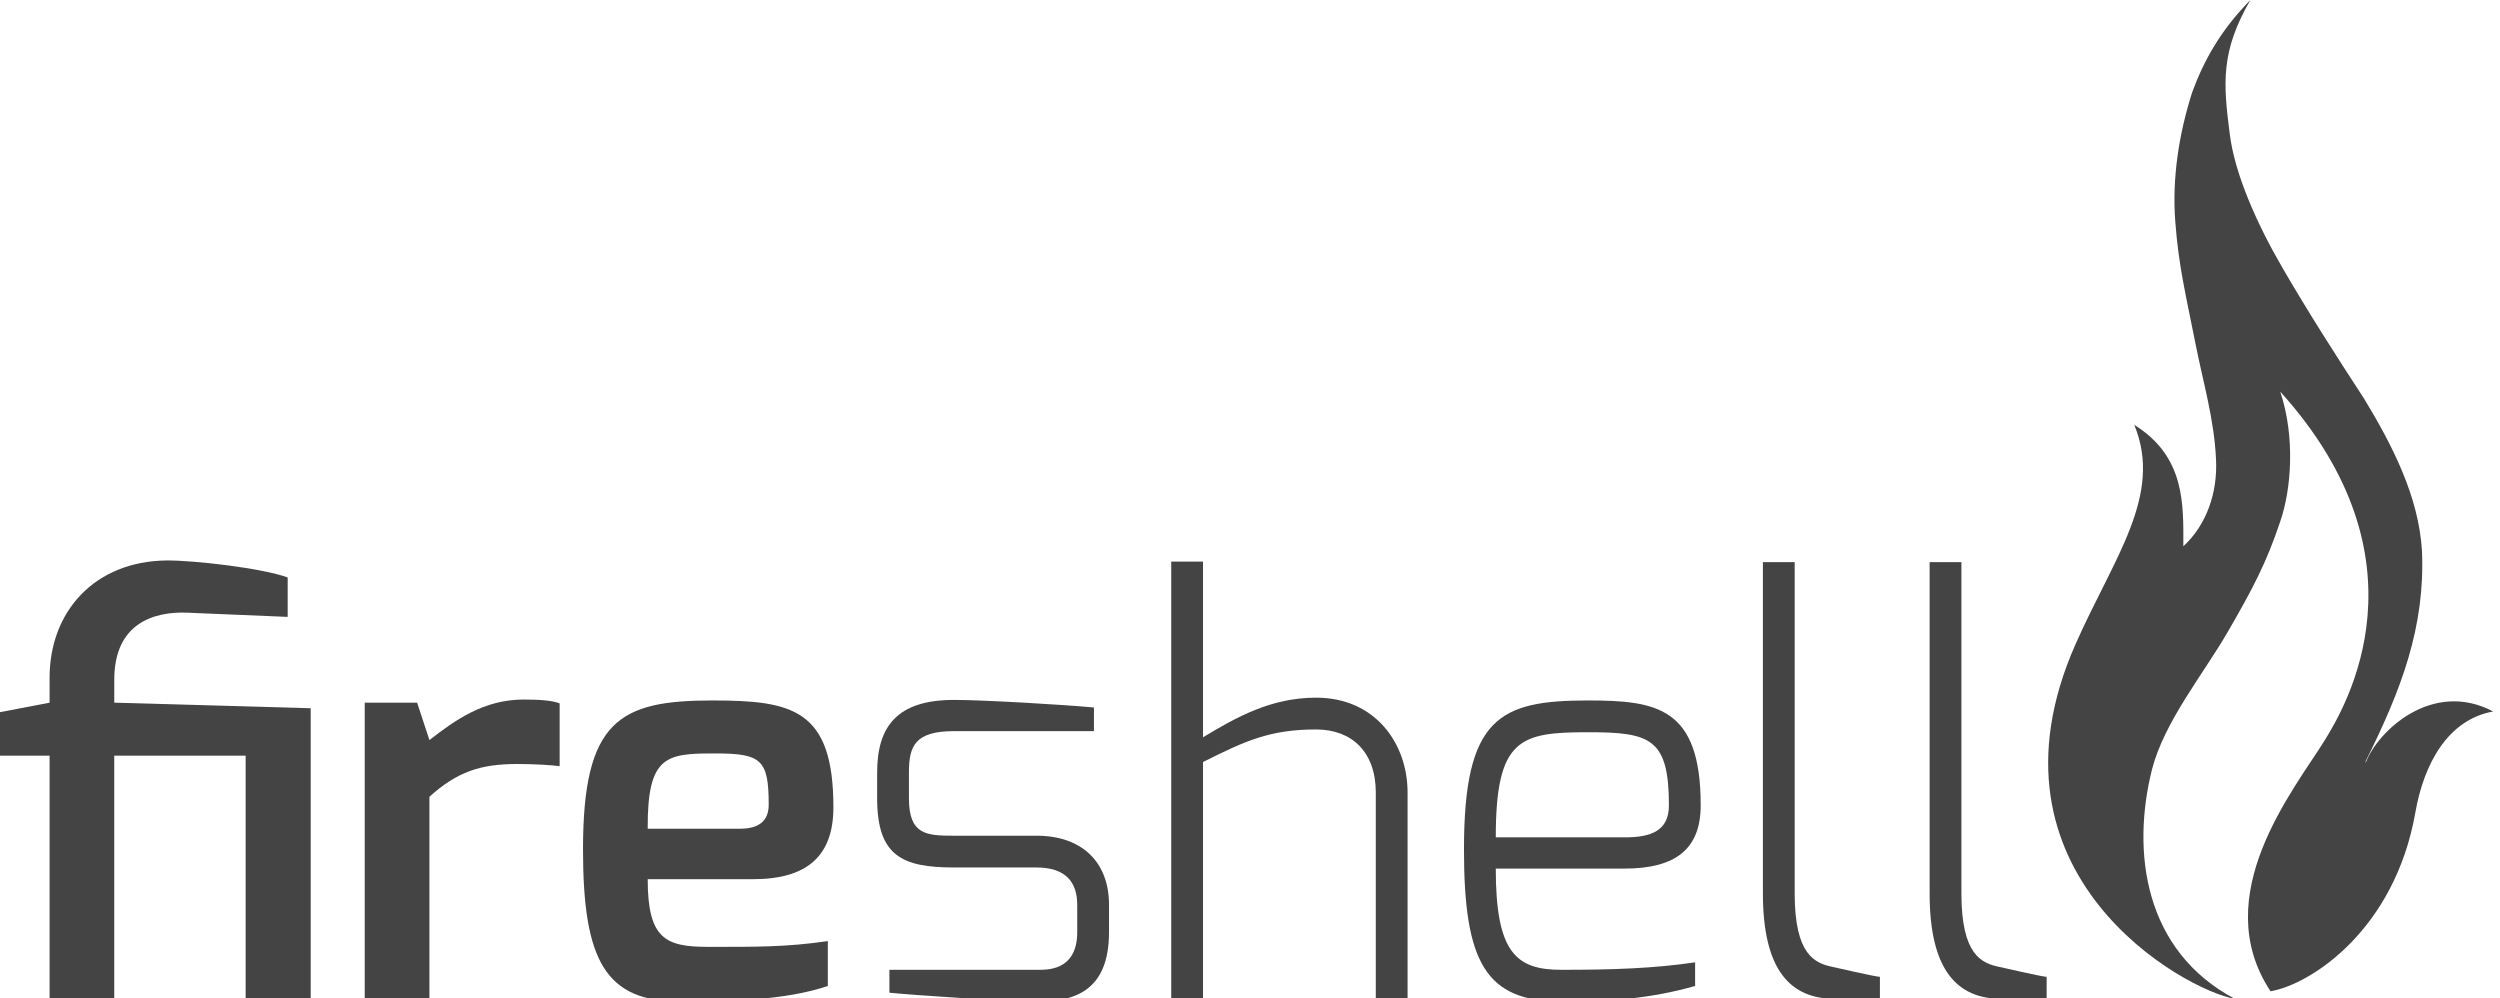
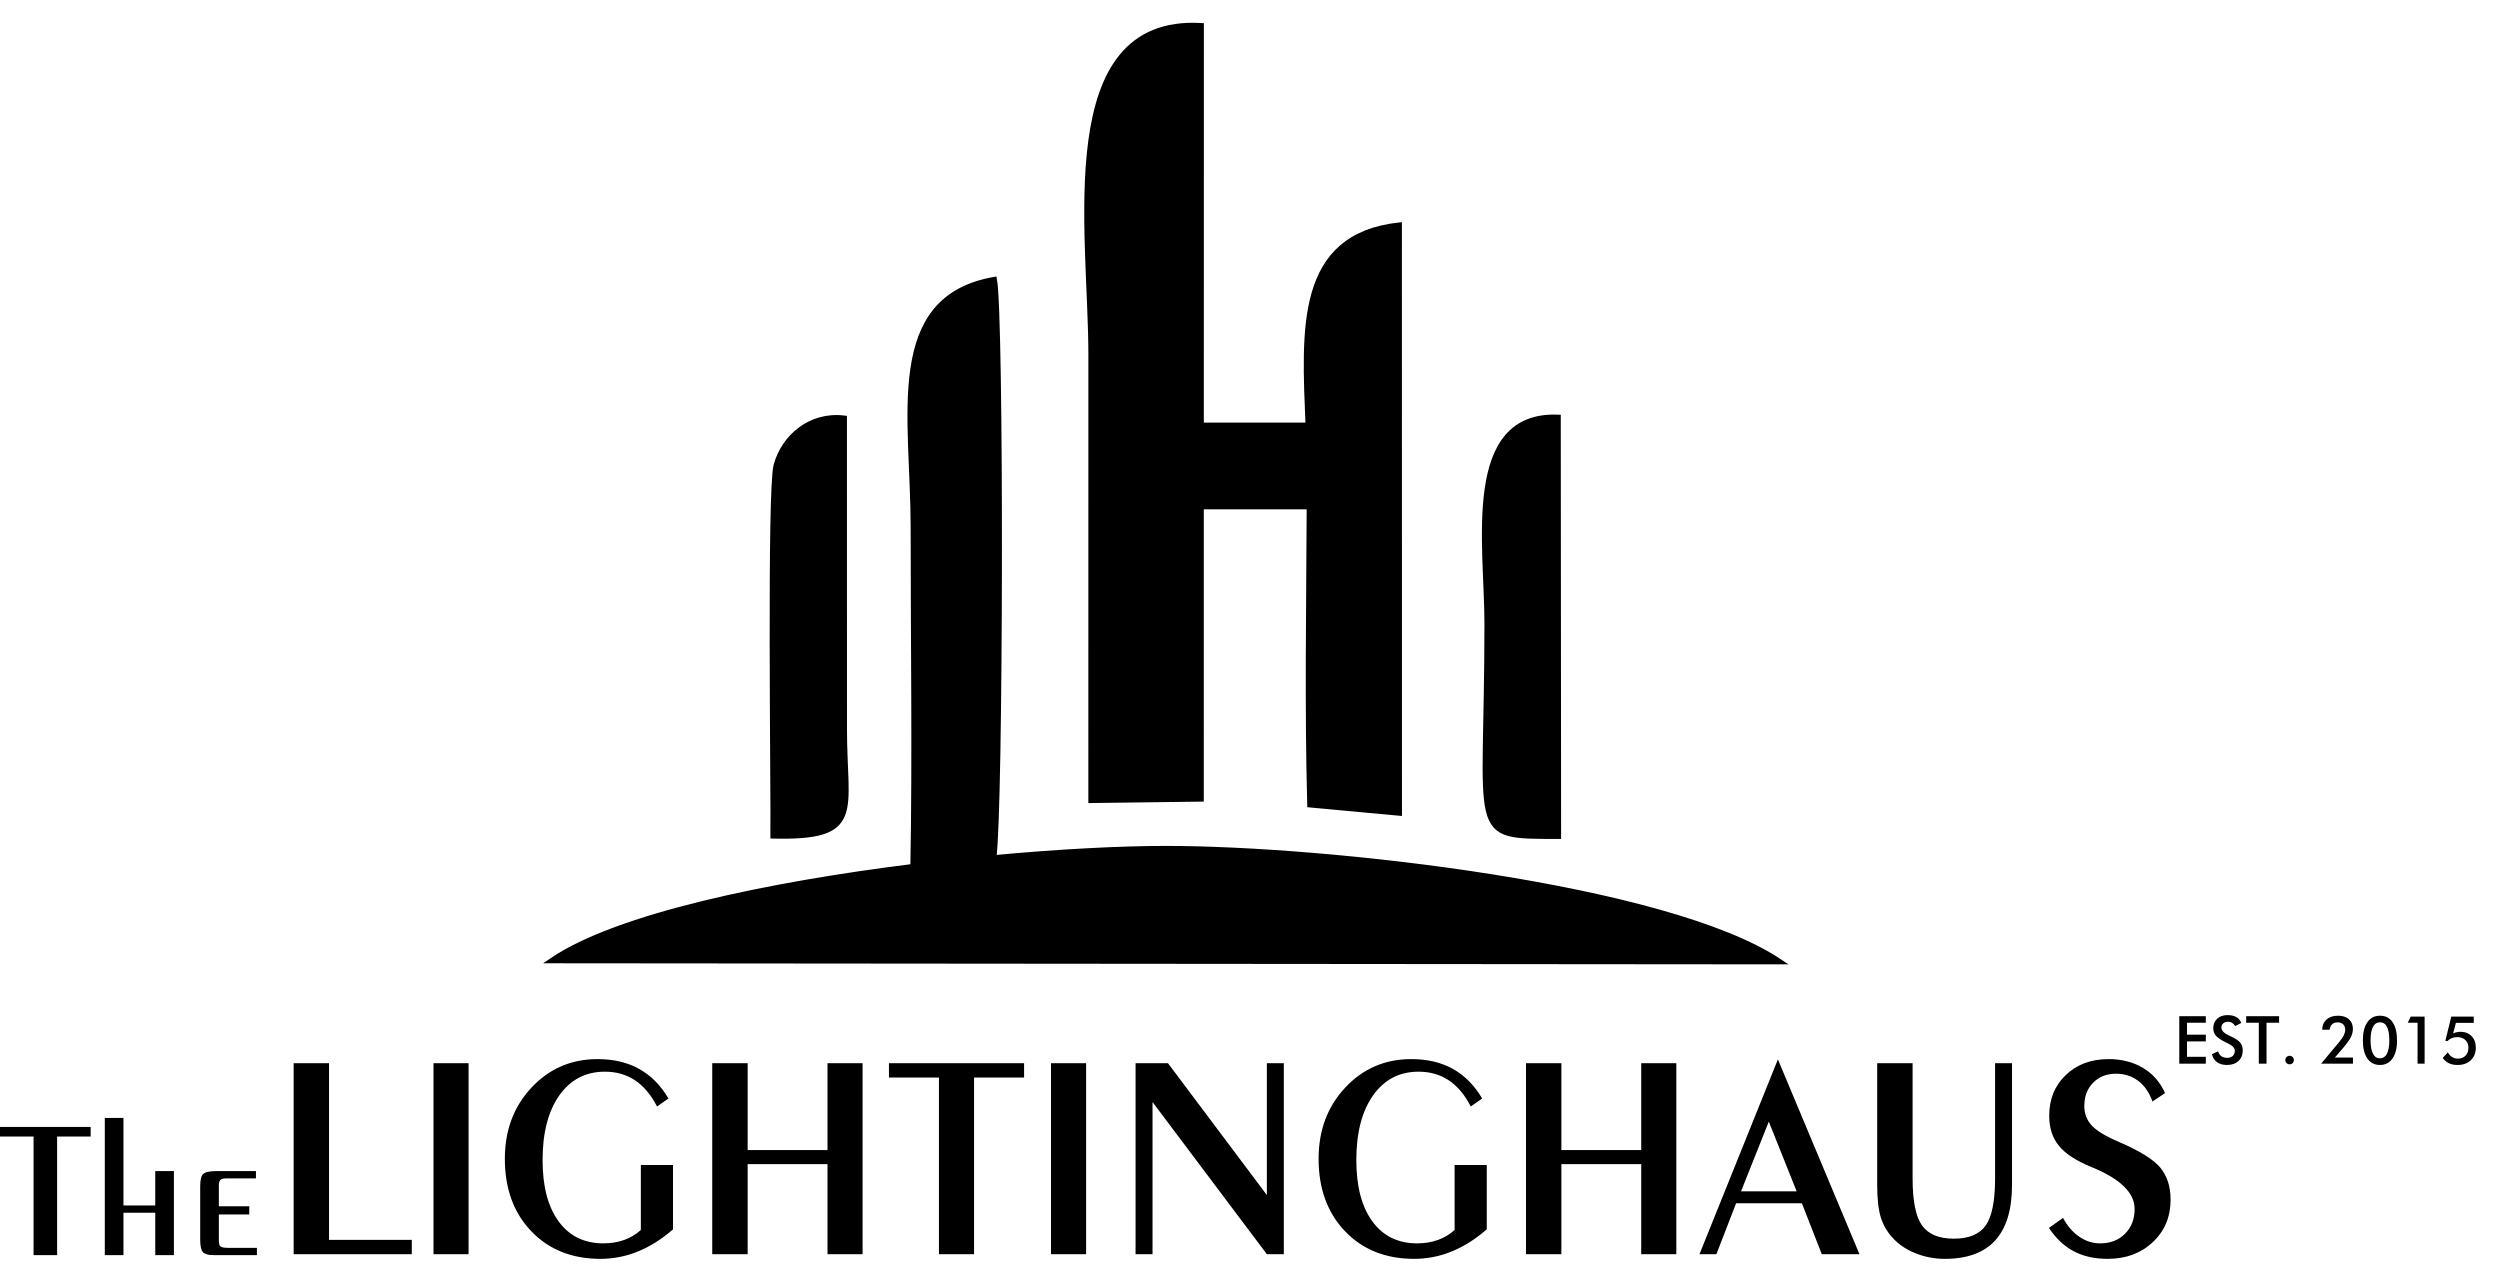
- <svg xmlns="http://www.w3.org/2000/svg" version="1.1" x="0px" y="0px" width="168px" height="67px" viewBox="0 0 168 67" enable-background="new 0 0 168 67" xml:space="preserve">
-   <g>
-     <path fill="#444444" d="M0,47.857l3.332-0.637v-1.672c0-4.461,3.03-7.833,7.868-7.885c1.836-0.013,6.427,0.515,8.132,1.143v2.649   c-0.038,0-6.721-0.281-6.721-0.281c-2.215-0.098-4.932,0.667-4.932,4.504v1.541l13.201,0.375V67.12h-4.372V50.781h-8.83V67.12   H3.332V50.781H0V47.857z" />
-     <path fill="#444444" d="M24.51,47.221h3.522l0.825,2.511c1.708-1.325,3.639-2.723,6.332-2.723c0.942,0,1.917,0.049,2.419,0.26   v4.218c-0.502-0.073-1.726-0.146-2.839-0.146c-2.474,0-4.036,0.512-5.912,2.2V67.12H24.51V47.221z" />
-     <path fill="#444444" d="M47.873,47.071c5.366,0,8.132,0.581,8.132,7.176c0,3.306-1.799,4.834-5.396,4.834h-7.083   c0,3.989,1.176,4.548,4.047,4.548c3.185,0,5.247,0.024,8.057-0.388v3.017c-2.892,0.98-6.783,1.049-9.894,1.049   c-5.059,0-6.558-2.751-6.558-10.231C39.178,48.405,41.622,47.071,47.873,47.071z M49.742,55.69c1.295,0,1.915-0.56,1.915-1.613   c0-3.03-0.5-3.446-3.577-3.446c-3.303,0-4.581,0.116-4.555,5.059H49.742z" />
-     <path fill="#444444" d="M58.944,51.917c0-3.073,1.312-4.883,5.171-4.883c1.949,0,7.451,0.323,9.399,0.51v1.588h-9.399   c-2.653,0-3.035,1.026-3.035,2.785v1.724c0,2.456,1.165,2.519,3.035,2.519h5.539c3.121,0,4.872,1.833,4.872,4.643v1.836   c0,4.084-2.474,4.669-4.872,4.669c-1.836,0-8.462-0.448-9.886-0.598v-1.539h9.886c0.599,0,2.736,0.136,2.736-2.533v-1.836   c0-1.49-0.743-2.507-2.736-2.507h-5.539c-3.522,0-5.171-0.794-5.171-4.654V51.917z" />
-     <path fill="#444444" d="M78.707,37.739h2.136v11.805c2.248-1.35,4.564-2.661,7.6-2.661c3.972,0,6.146,3.073,6.146,6.371V67.12   h-2.136V53.254c0-2.703-1.59-4.234-4.01-4.234c-3.1,0-4.753,0.762-7.6,2.187V67.12h-2.136V37.739z" />
-     <path fill="#444444" d="M106.692,47.071c4.634,0,7.595,0.45,7.595,7.045c0,2.911-1.651,4.253-5.122,4.253h-8.649   c0,5.666,1.371,6.802,4.409,6.802c3.448,0,6.177-0.09,8.987-0.502v1.589c-3.036,0.862-5.876,1.062-8.987,1.049   c-5.072-0.025-6.546-2.589-6.546-10.231C98.379,48.233,100.75,47.071,106.692,47.071z M109.166,56.271   c1.802,0,2.985-0.447,2.985-2.155c0-4.508-1.259-4.91-5.434-4.91c-4.567,0-6.201,0.407-6.201,7.064H109.166z" />
-     <path fill="#444444" d="M118.467,37.776h2.136v22.261c0,4.152,1.359,4.698,2.583,4.947c0,0,2.882,0.66,3.144,0.66v1.477h-3.03   c-2.975,0-4.833-1.914-4.833-7.083V37.776z" />
-     <path fill="#444444" d="M129.671,37.776h2.136v22.261c0,4.152,1.359,4.698,2.582,4.947c0,0,2.882,0.66,3.145,0.66v1.477h-3.031   c-2.975,0-4.832-1.914-4.832-7.083V37.776z" />
-   </g>
-   <g>
-     <path fill="#444444" d="M152.58,66.614c-4.262-6.448,1.598-13.57,3.62-16.833c1.488-2.401,7.232-12.149-2.967-23.464   c1.02,3.066,0.741,6.589,0,8.722c-0.928,2.782-1.843,4.512-3.524,7.417c-1.673,2.894-4.265,6.026-5.1,9.271   c-1.39,5.563-0.5,12.175,5.564,15.392c-3.325-0.557-17.524-8.345-10.709-23.803c2.565-5.818,5.916-10.025,3.958-14.766   c3.448,2.143,3.299,5.377,3.299,8.159c1.552-1.423,2.308-3.599,2.196-5.824c-0.112-2.67-0.878-5.239-1.375-7.759   c-0.672-3.405-1.141-5.245-1.364-8.249c-0.223-2.892,0.248-5.898,1.138-8.68c0.779-2.114,1.893-4.149,3.91-6.198   c-1.996,3.455-1.831,5.558-1.386,9.008c0.334,2.67,1.792,5.98,3.54,8.99c1.7,2.926,3.591,5.893,5.482,8.785   c1.892,3.116,3.672,6.564,3.895,10.237c0.222,5.118-1.39,9.333-3.783,14.13v0.111c0.796-2.131,4.482-5.608,8.567-3.449   c-3.064,0.552-4.661,3.541-5.229,6.787C160.928,62.484,155.297,66.149,152.58,66.614z" />
-   </g>
+ <svg xmlns="http://www.w3.org/2000/svg" width="98" height="50" viewBox="0 0 98 50" fill="none">
+   <path fill-rule="evenodd" clip-rule="evenodd" d="M21.786 37.653L69.9 37.695C65.485 34.747 52.194 33.267 45.842 33.268C44.06 33.268 41.682 33.39 39.095 33.631C39.371 31.704 39.394 12.39 39.121 10.963C34.86 11.708 35.953 16.344 35.952 20.674C35.95 25.091 36.021 29.563 35.941 33.974C30.271 34.681 24.352 35.913 21.786 37.653ZM47.228 16.674H51.431C51.279 12.898 51.026 9.268 54.993 8.828L54.996 31.868L51.498 31.544C51.393 27.695 51.462 23.74 51.477 19.859H47.228L47.227 31.316L42.917 31.371C42.915 25.547 42.915 19.723 42.918 13.899C42.92 9.098 41.47 0.677 47.23 1.01L47.228 16.674ZM30.454 32.765C33.98 32.846 33.243 31.849 33.24 28.611L33.238 16.397C31.905 16.234 30.88 17.148 30.579 18.239C30.315 19.2 30.477 31.112 30.454 32.765ZM61.233 32.779L61.221 16.362C57.534 16.215 58.445 21.352 58.445 24.442C58.444 32.934 57.669 32.768 61.233 32.779Z" fill="#FEFEFE" />
+   <path fill-rule="evenodd" clip-rule="evenodd" d="M21.64 37.653L69.753 37.695C65.339 34.747 52.048 33.267 45.695 33.268C43.914 33.268 41.536 33.39 38.949 33.631C39.224 31.704 39.248 12.39 38.974 10.963C34.713 11.708 35.807 16.344 35.805 20.674C35.804 25.091 35.875 29.563 35.794 33.974C30.125 34.681 24.206 35.913 21.64 37.653ZM47.082 16.674H51.285C51.132 12.898 50.88 9.268 54.846 8.828L54.849 31.868L51.351 31.544C51.247 27.695 51.315 23.74 51.33 19.859H47.081L47.08 31.316L42.771 31.371C42.768 25.547 42.769 19.723 42.772 13.899C42.774 9.098 41.324 0.677 47.084 1.01L47.082 16.674ZM30.308 32.765C33.834 32.846 33.096 31.849 33.094 28.611L33.092 16.397C31.759 16.234 30.733 17.148 30.433 18.239C30.168 19.2 30.33 31.112 30.308 32.765ZM61.087 32.779L61.074 16.362C57.388 16.215 58.298 21.352 58.298 24.442C58.298 32.934 57.523 32.768 61.087 32.779Z" fill="black" stroke="black" stroke-width="0.216" />
+   <path fill-rule="evenodd" clip-rule="evenodd" d="M16.142 48.602V49.164H11.511V41.677H12.898V48.602H16.142ZM18.368 49.164H16.993V41.677H18.368V49.164ZM26.382 45.667V48.191C25.941 48.575 25.484 48.864 25.01 49.057C24.536 49.25 24.045 49.347 23.537 49.347C22.421 49.347 21.517 48.986 20.826 48.264C20.136 47.542 19.79 46.596 19.79 45.424C19.79 44.309 20.138 43.378 20.835 42.633C21.531 41.889 22.394 41.517 23.424 41.517C24.053 41.517 24.596 41.645 25.058 41.903C25.518 42.161 25.901 42.547 26.203 43.061L25.756 43.374C25.522 42.919 25.236 42.577 24.896 42.35C24.554 42.123 24.158 42.01 23.711 42.01C22.96 42.01 22.366 42.319 21.926 42.938C21.489 43.559 21.269 44.404 21.269 45.476C21.269 46.506 21.479 47.306 21.899 47.88C22.318 48.453 22.905 48.74 23.654 48.74C23.946 48.74 24.217 48.696 24.47 48.606C24.72 48.516 24.938 48.384 25.121 48.214V45.667H26.382ZM29.308 45.633V49.164H27.92V41.677H29.308V45.082H32.438V41.677H33.813V49.164H32.438V45.633H29.308ZM36.807 49.164V42.239H34.847V41.677H40.144V42.239H38.183V49.164H36.807ZM42.576 49.164H41.2V41.677H42.576V49.164ZM44.514 49.164V41.677H45.784L49.661 46.846V41.677H50.326V49.164H49.661L45.179 43.2V49.164H44.514ZM58.281 45.667V48.191C57.84 48.575 57.383 48.864 56.909 49.057C56.435 49.25 55.944 49.347 55.436 49.347C54.32 49.347 53.416 48.986 52.724 48.264C52.035 47.542 51.689 46.596 51.689 45.424C51.689 44.309 52.036 43.378 52.734 42.633C53.429 41.889 54.293 41.517 55.323 41.517C55.952 41.517 56.494 41.645 56.957 41.903C57.417 42.161 57.799 42.547 58.101 43.061L57.654 43.374C57.421 42.919 57.134 42.577 56.794 42.35C56.452 42.123 56.057 42.01 55.61 42.01C54.859 42.01 54.264 42.319 53.825 42.938C53.387 43.559 53.168 44.404 53.168 45.476C53.168 46.506 53.378 47.306 53.798 47.88C54.217 48.453 54.803 48.74 55.552 48.74C55.845 48.74 56.116 48.696 56.368 48.606C56.618 48.516 56.836 48.384 57.02 48.214V45.667H58.281ZM61.206 45.633V49.164H59.819V41.677H61.206V45.082H64.336V41.677H65.712V49.164H64.336V45.633H61.206ZM68.249 46.699H70.428L69.337 43.968L68.249 46.699ZM66.62 49.164L69.694 41.528L72.891 49.164H71.414L70.634 47.169H68.055L67.283 49.164H66.62ZM73.586 41.677H74.974V46.198C74.974 47.079 75.098 47.693 75.344 48.038C75.591 48.384 76.007 48.556 76.594 48.556C77.179 48.556 77.595 48.384 77.84 48.038C78.084 47.693 78.207 47.079 78.207 46.198V41.677H78.871V46.45C78.871 47.415 78.652 48.14 78.214 48.623C77.775 49.106 77.115 49.347 76.235 49.347C75.843 49.347 75.466 49.277 75.107 49.135C74.746 48.994 74.45 48.799 74.219 48.552C73.991 48.313 73.829 48.04 73.731 47.733C73.634 47.425 73.586 46.999 73.586 46.45V41.677ZM80.872 47.742C81.037 48.056 81.247 48.3 81.503 48.476C81.757 48.652 82.032 48.74 82.328 48.74C82.728 48.74 83.052 48.614 83.303 48.361C83.553 48.109 83.677 47.786 83.677 47.391C83.677 46.758 83.119 46.214 82.001 45.755L81.986 45.749C81.384 45.503 80.958 45.224 80.708 44.914C80.456 44.605 80.329 44.213 80.329 43.739C80.329 43.089 80.545 42.556 80.979 42.142C81.411 41.725 81.971 41.517 82.659 41.517C83.173 41.517 83.624 41.633 84.01 41.865C84.396 42.096 84.682 42.425 84.87 42.849L84.376 43.179C84.254 42.83 84.069 42.56 83.822 42.373C83.576 42.184 83.284 42.09 82.944 42.09C82.58 42.09 82.284 42.207 82.053 42.44C81.822 42.673 81.705 42.977 81.705 43.355C81.705 43.653 81.801 43.905 81.992 44.115C82.181 44.324 82.538 44.54 83.062 44.763C83.885 45.119 84.43 45.457 84.692 45.782C84.956 46.106 85.087 46.523 85.087 47.029C85.087 47.702 84.854 48.256 84.39 48.692C83.925 49.129 83.337 49.347 82.624 49.347C82.108 49.347 81.665 49.248 81.293 49.051C80.918 48.854 80.593 48.548 80.318 48.134L80.872 47.742Z" fill="black" />
+   <path fill-rule="evenodd" clip-rule="evenodd" d="M85.428 41.697V39.834H86.468V40.092H85.731V40.558H86.468V40.824H85.731V41.426H86.468V41.697H85.428ZM86.708 41.325L86.95 41.212C86.974 41.296 87.015 41.358 87.075 41.403C87.138 41.447 87.216 41.468 87.31 41.468C87.401 41.468 87.472 41.442 87.526 41.392C87.578 41.343 87.604 41.275 87.604 41.192C87.604 41.082 87.513 40.986 87.331 40.9C87.307 40.887 87.287 40.876 87.273 40.871C87.067 40.772 86.932 40.681 86.862 40.6C86.794 40.519 86.76 40.42 86.76 40.303C86.76 40.149 86.812 40.027 86.914 39.933C87.018 39.839 87.154 39.792 87.32 39.792C87.459 39.792 87.573 39.818 87.664 39.87C87.758 39.925 87.821 40.001 87.857 40.1L87.62 40.222C87.584 40.162 87.542 40.12 87.498 40.094C87.453 40.066 87.401 40.053 87.344 40.053C87.263 40.053 87.198 40.074 87.151 40.115C87.101 40.16 87.078 40.214 87.078 40.287C87.078 40.399 87.185 40.504 87.393 40.6C87.412 40.608 87.422 40.613 87.432 40.618C87.617 40.702 87.743 40.785 87.813 40.866C87.881 40.947 87.915 41.048 87.915 41.171C87.915 41.345 87.86 41.486 87.748 41.59C87.636 41.695 87.487 41.747 87.297 41.747C87.138 41.747 87.008 41.71 86.906 41.637C86.807 41.564 86.739 41.46 86.708 41.325ZM88.848 40.092V41.697H88.545V40.092H88.05V39.834H89.34V40.092H88.848ZM89.585 41.556C89.585 41.51 89.601 41.471 89.635 41.437C89.666 41.403 89.705 41.387 89.752 41.387C89.799 41.387 89.838 41.403 89.872 41.437C89.903 41.471 89.919 41.51 89.919 41.556C89.919 41.601 89.903 41.64 89.872 41.674C89.838 41.705 89.799 41.721 89.752 41.721C89.705 41.721 89.666 41.705 89.635 41.674C89.601 41.64 89.585 41.601 89.585 41.556ZM92.236 41.455V41.697H90.987L91.683 40.863C91.772 40.759 91.834 40.668 91.873 40.59C91.912 40.509 91.933 40.438 91.933 40.373C91.933 40.282 91.907 40.209 91.852 40.154C91.798 40.102 91.722 40.076 91.626 40.076C91.542 40.076 91.472 40.102 91.417 40.154C91.362 40.209 91.331 40.279 91.323 40.365H91.031C91.031 40.199 91.089 40.066 91.201 39.964C91.313 39.865 91.462 39.816 91.652 39.816C91.832 39.816 91.972 39.862 92.076 39.954C92.181 40.047 92.233 40.173 92.233 40.332C92.233 40.446 92.204 40.561 92.144 40.676C92.084 40.79 91.957 40.96 91.764 41.181L91.527 41.455H92.236ZM93.963 40.801C93.963 41.095 93.903 41.327 93.784 41.496C93.666 41.663 93.502 41.747 93.294 41.747C93.083 41.747 92.918 41.661 92.801 41.494C92.684 41.325 92.624 41.085 92.624 40.78C92.624 40.475 92.684 40.24 92.801 40.071C92.921 39.899 93.085 39.816 93.296 39.816C93.51 39.816 93.674 39.902 93.791 40.071C93.906 40.24 93.963 40.483 93.963 40.801ZM93.288 41.486C93.411 41.486 93.505 41.426 93.567 41.309C93.63 41.189 93.661 41.012 93.661 40.777C93.661 40.548 93.63 40.373 93.57 40.253C93.507 40.133 93.419 40.074 93.299 40.074C93.176 40.074 93.083 40.133 93.02 40.253C92.957 40.373 92.926 40.548 92.926 40.782C92.926 41.009 92.957 41.184 93.02 41.304C93.083 41.426 93.171 41.486 93.288 41.486ZM94.769 41.697V40.092H94.383L94.5 39.852H95.045V41.697H94.769ZM95.955 41.252C95.999 41.332 96.054 41.392 96.121 41.434C96.189 41.478 96.265 41.499 96.348 41.499C96.473 41.499 96.572 41.46 96.648 41.382C96.723 41.304 96.763 41.199 96.763 41.072C96.763 40.947 96.723 40.848 96.643 40.769C96.562 40.694 96.458 40.655 96.327 40.655C96.249 40.655 96.176 40.668 96.111 40.694C96.043 40.722 95.986 40.762 95.934 40.814L95.858 40.798L96.09 39.852H96.971V40.097H96.272L96.163 40.509C96.213 40.488 96.262 40.472 96.312 40.462C96.359 40.452 96.405 40.446 96.452 40.446C96.629 40.446 96.775 40.504 96.885 40.616C96.997 40.73 97.052 40.879 97.052 41.061C97.052 41.27 96.987 41.437 96.856 41.559C96.728 41.684 96.554 41.747 96.335 41.747C96.207 41.747 96.095 41.726 95.999 41.679C95.905 41.635 95.822 41.567 95.754 41.473L95.955 41.252Z" fill="#FEFEFE" />
+   <path fill-rule="evenodd" clip-rule="evenodd" d="M85.428 41.697V39.834H86.468V40.092H85.731V40.558H86.468V40.824H85.731V41.426H86.468V41.697H85.428ZM86.708 41.325L86.95 41.212C86.974 41.296 87.015 41.358 87.075 41.403C87.138 41.447 87.216 41.468 87.31 41.468C87.401 41.468 87.472 41.442 87.526 41.392C87.578 41.343 87.604 41.275 87.604 41.192C87.604 41.082 87.513 40.986 87.331 40.9C87.307 40.887 87.287 40.876 87.273 40.871C87.067 40.772 86.932 40.681 86.862 40.6C86.794 40.519 86.76 40.42 86.76 40.303C86.76 40.149 86.812 40.027 86.914 39.933C87.018 39.839 87.154 39.792 87.32 39.792C87.459 39.792 87.573 39.818 87.664 39.87C87.758 39.925 87.821 40.001 87.857 40.1L87.62 40.222C87.584 40.162 87.542 40.12 87.498 40.094C87.453 40.066 87.401 40.053 87.344 40.053C87.263 40.053 87.198 40.074 87.151 40.115C87.101 40.16 87.078 40.214 87.078 40.287C87.078 40.399 87.185 40.504 87.393 40.6C87.412 40.608 87.422 40.613 87.432 40.618C87.617 40.702 87.743 40.785 87.813 40.866C87.881 40.947 87.915 41.048 87.915 41.171C87.915 41.345 87.86 41.486 87.748 41.59C87.636 41.695 87.487 41.747 87.297 41.747C87.138 41.747 87.008 41.71 86.906 41.637C86.807 41.564 86.739 41.46 86.708 41.325ZM88.848 40.092V41.697H88.545V40.092H88.05V39.834H89.34V40.092H88.848ZM89.585 41.556C89.585 41.51 89.601 41.471 89.635 41.437C89.666 41.403 89.705 41.387 89.752 41.387C89.799 41.387 89.838 41.403 89.872 41.437C89.903 41.471 89.919 41.51 89.919 41.556C89.919 41.601 89.903 41.64 89.872 41.674C89.838 41.705 89.799 41.721 89.752 41.721C89.705 41.721 89.666 41.705 89.635 41.674C89.601 41.64 89.585 41.601 89.585 41.556ZM92.236 41.455V41.697H90.987L91.683 40.863C91.772 40.759 91.834 40.668 91.873 40.59C91.912 40.509 91.933 40.438 91.933 40.373C91.933 40.282 91.907 40.209 91.852 40.154C91.798 40.102 91.722 40.076 91.626 40.076C91.542 40.076 91.472 40.102 91.417 40.154C91.362 40.209 91.331 40.279 91.323 40.365H91.031C91.031 40.199 91.089 40.066 91.201 39.964C91.313 39.865 91.462 39.816 91.652 39.816C91.832 39.816 91.972 39.862 92.076 39.954C92.181 40.047 92.233 40.173 92.233 40.332C92.233 40.446 92.204 40.561 92.144 40.676C92.084 40.79 91.957 40.96 91.764 41.181L91.527 41.455H92.236ZM93.963 40.801C93.963 41.095 93.903 41.327 93.784 41.496C93.666 41.663 93.502 41.747 93.294 41.747C93.083 41.747 92.918 41.661 92.801 41.494C92.684 41.325 92.624 41.085 92.624 40.78C92.624 40.475 92.684 40.24 92.801 40.071C92.921 39.899 93.085 39.816 93.296 39.816C93.51 39.816 93.674 39.902 93.791 40.071C93.906 40.24 93.963 40.483 93.963 40.801ZM93.288 41.486C93.411 41.486 93.505 41.426 93.567 41.309C93.63 41.189 93.661 41.012 93.661 40.777C93.661 40.548 93.63 40.373 93.57 40.253C93.507 40.133 93.419 40.074 93.299 40.074C93.176 40.074 93.083 40.133 93.02 40.253C92.957 40.373 92.926 40.548 92.926 40.782C92.926 41.009 92.957 41.184 93.02 41.304C93.083 41.426 93.171 41.486 93.288 41.486ZM94.769 41.697V40.092H94.383L94.5 39.852H95.045V41.697H94.769ZM95.955 41.252C95.999 41.332 96.054 41.392 96.121 41.434C96.189 41.478 96.265 41.499 96.348 41.499C96.473 41.499 96.572 41.46 96.648 41.382C96.723 41.304 96.763 41.199 96.763 41.072C96.763 40.947 96.723 40.848 96.643 40.769C96.562 40.694 96.458 40.655 96.327 40.655C96.249 40.655 96.176 40.668 96.111 40.694C96.043 40.722 95.986 40.762 95.934 40.814L95.858 40.798L96.09 39.852H96.971V40.097H96.272L96.163 40.509C96.213 40.488 96.262 40.472 96.312 40.462C96.359 40.452 96.405 40.446 96.452 40.446C96.629 40.446 96.775 40.504 96.885 40.616C96.997 40.73 97.052 40.879 97.052 41.061C97.052 41.27 96.987 41.437 96.856 41.559C96.728 41.684 96.554 41.747 96.335 41.747C96.207 41.747 96.095 41.726 95.999 41.679C95.905 41.635 95.822 41.567 95.754 41.473L95.955 41.252Z" fill="black" />
+   <path fill-rule="evenodd" clip-rule="evenodd" d="M1.316 49.2V44.553H0V44.176H3.554V44.553H2.239V49.2H1.316ZM4.839 49.2H4.108V43.822H4.839V47.254H6.086V45.907H6.817V49.2H6.086V47.539H4.839V49.2ZM7.848 46.5C7.848 46.254 7.886 46.092 7.963 46.023C8.048 45.946 8.209 45.907 8.463 45.907H10.033V46.192H8.909C8.779 46.192 8.686 46.208 8.648 46.246C8.602 46.285 8.579 46.354 8.579 46.454V47.285H9.771V47.608H8.579V48.654C8.579 48.754 8.602 48.823 8.648 48.862C8.694 48.9 8.794 48.916 8.963 48.916H10.071V49.2H8.348C8.163 49.2 8.032 49.162 7.955 49.085C7.886 49.008 7.848 48.846 7.848 48.608V46.5Z" fill="black" />
</svg>
